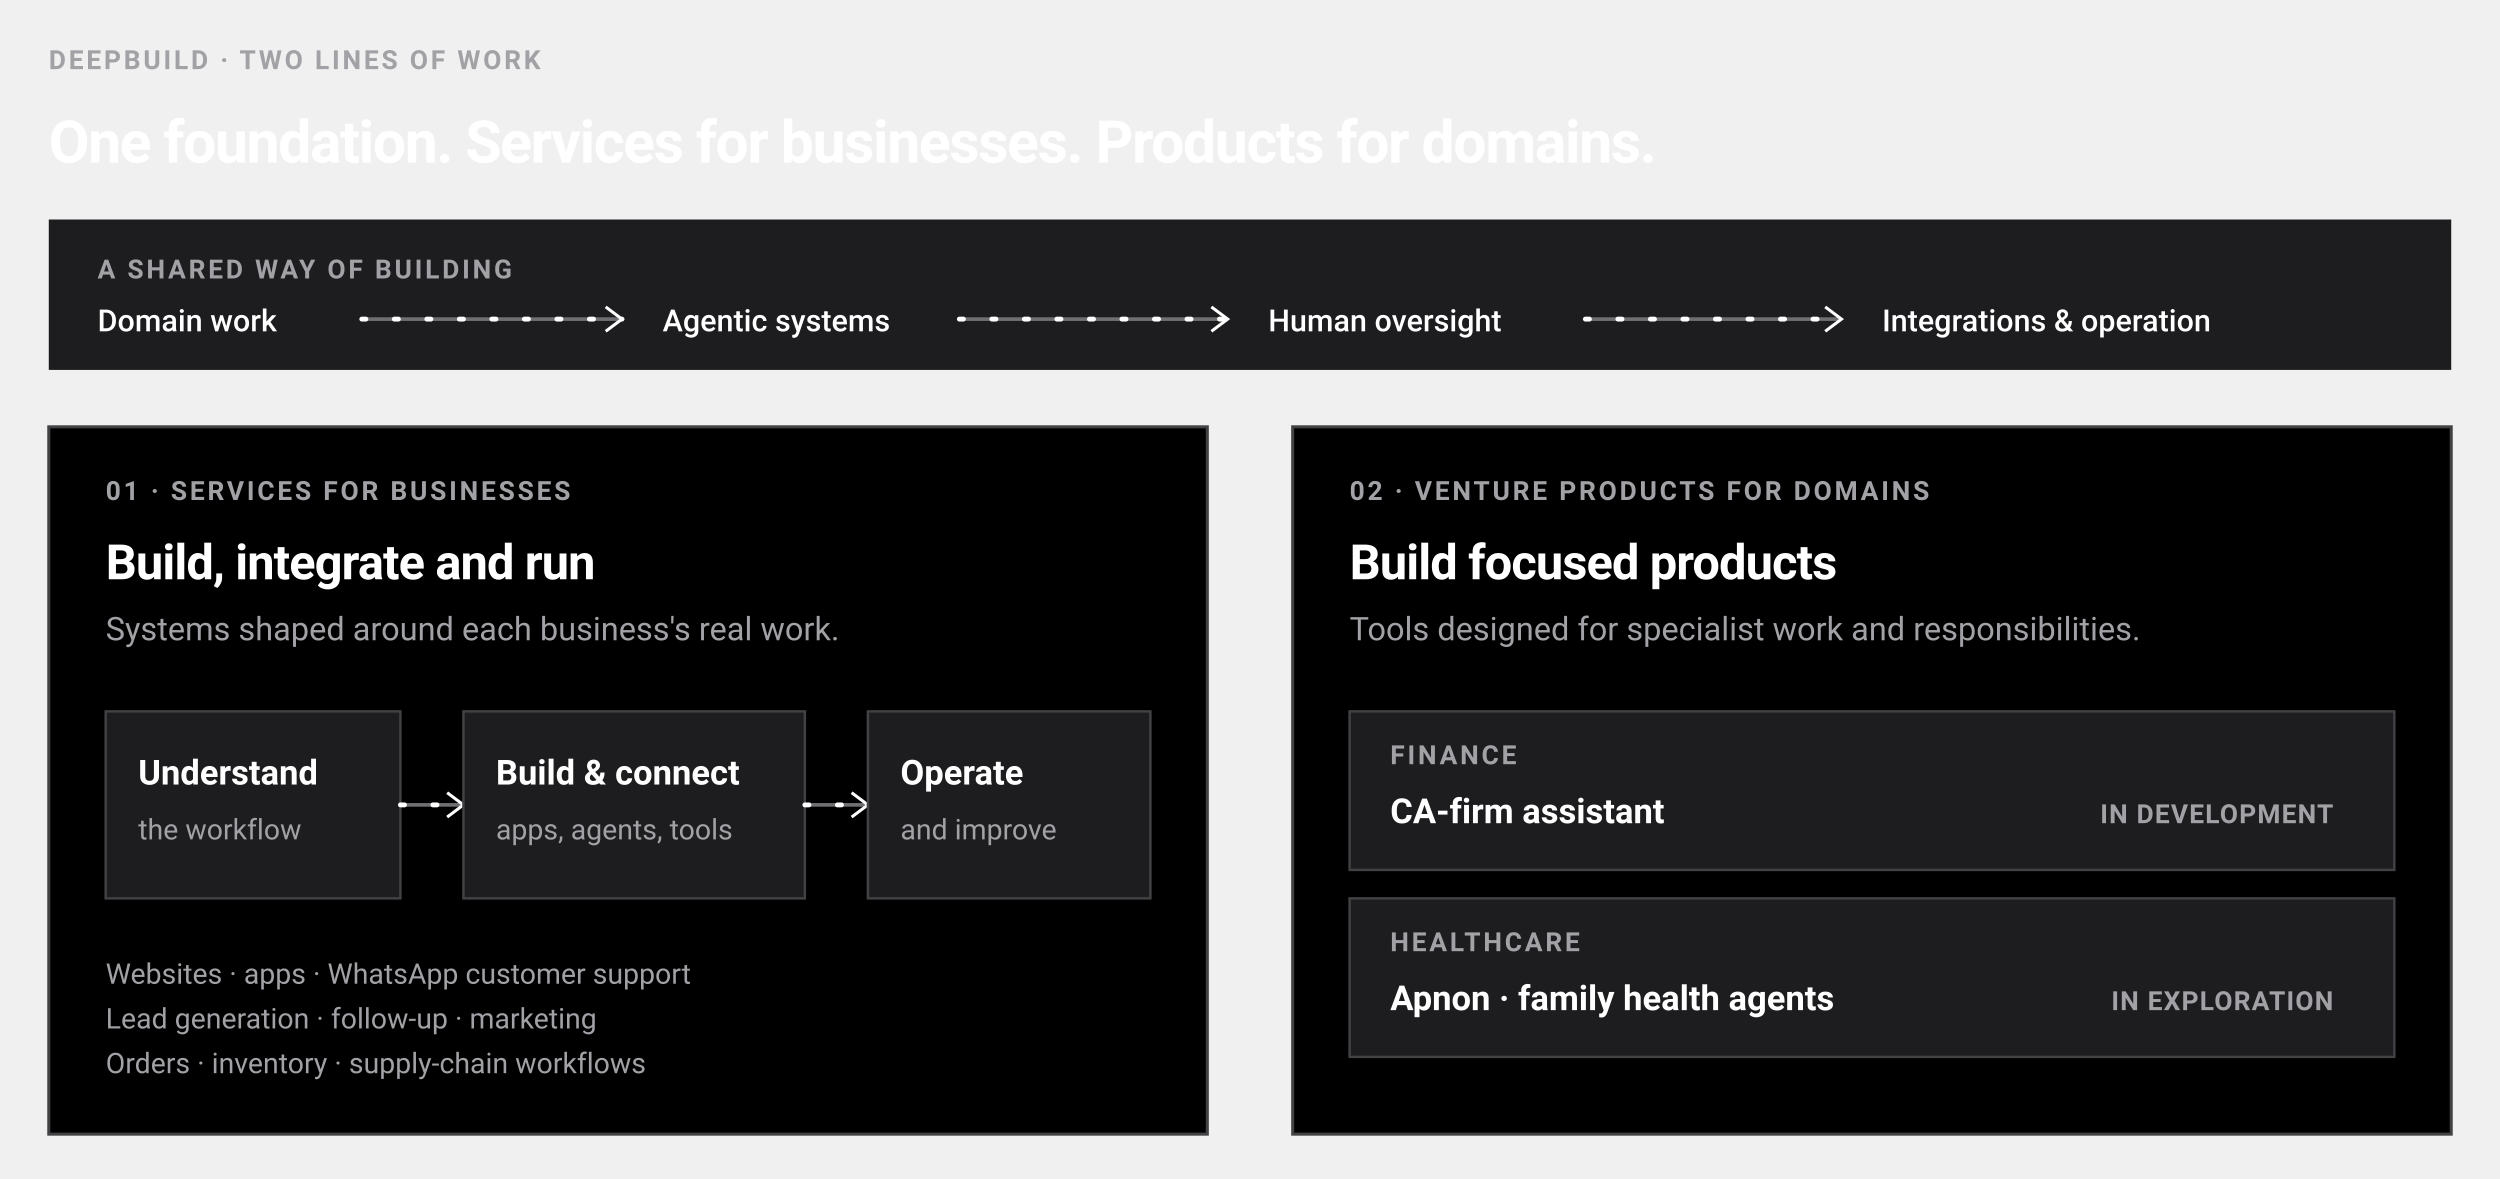
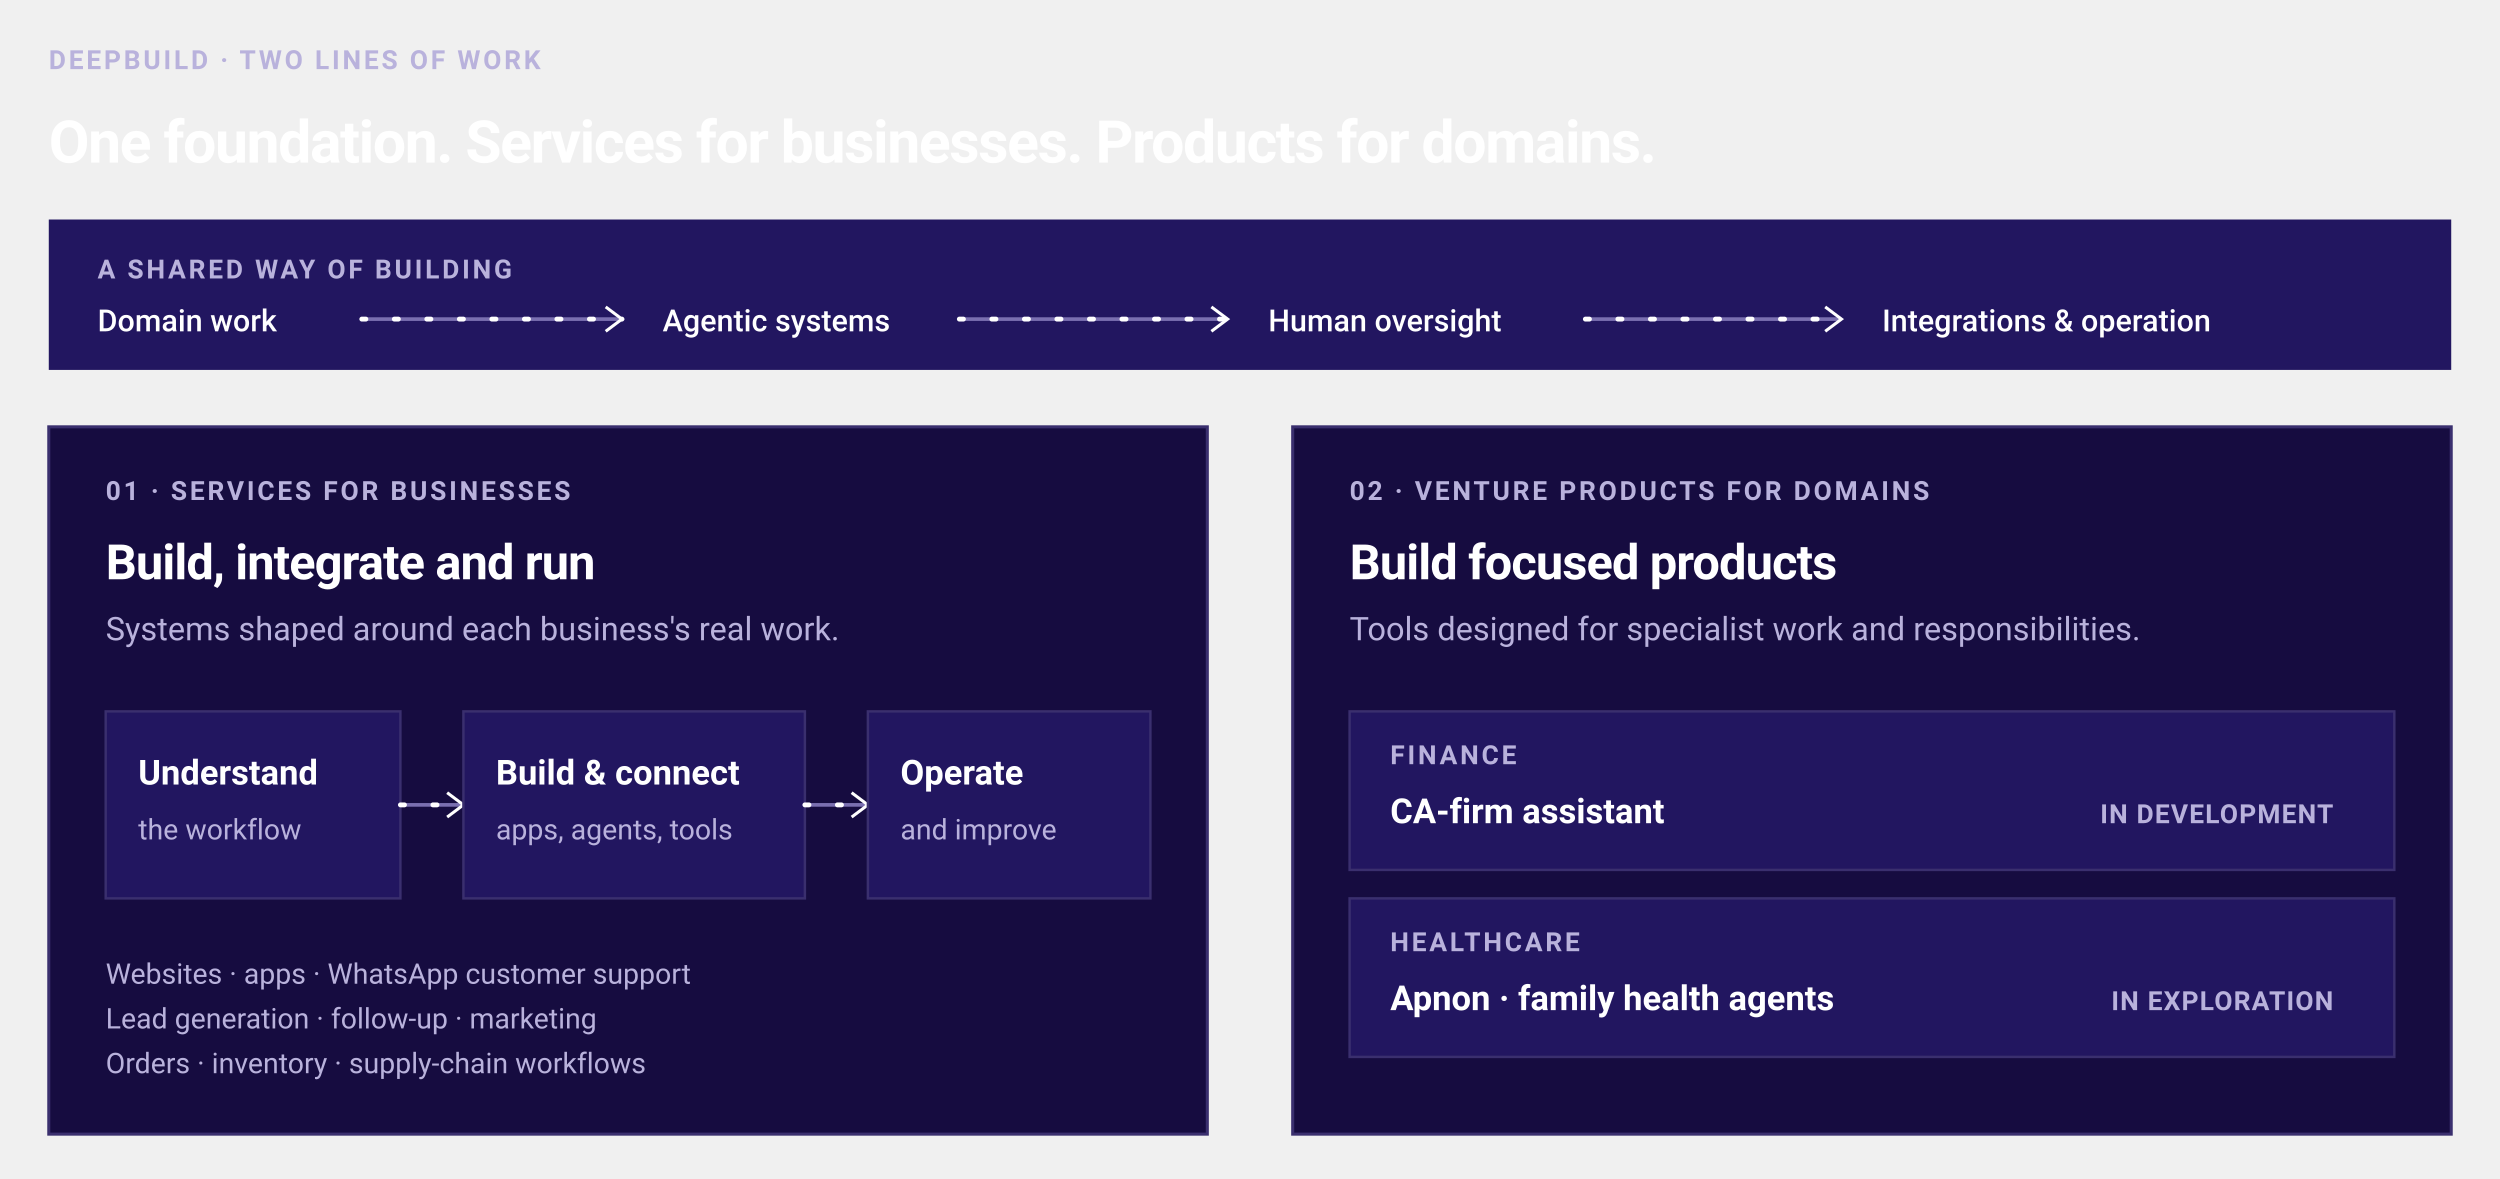
<svg xmlns="http://www.w3.org/2000/svg" viewBox="0 0 1230 580" role="img" aria-labelledby="title description">
  <style>
    text { font-family: -apple-system, BlinkMacSystemFont, system-ui, "Segoe UI", Roboto, Arial, sans-serif; }
-     .eyebrow { fill: #a1a1a6; font-size: 13px; font-weight: 600; letter-spacing: 1.35px; }
+     .eyebrow { fill: #b9b2dc; font-size: 13px; font-weight: 600; letter-spacing: 1.35px; }
    .title { fill: #ffffff; font-size: 29px; font-weight: 600; letter-spacing: -0.7px; }
-     .shared { fill: #1d1d1f; }
+     .shared { fill: #221660; }
    .shared-text { fill: #ffffff; font-size: 15px; font-weight: 500; }
-     .card { fill: #000000; stroke: #424245; stroke-width: 1.5; }
-     .card-soft { fill: #1d1d1f; stroke: #424245; stroke-width: 1.2; }
+     .card { fill: #160c40; stroke: #3a2f6e; stroke-width: 1.5; }
+     .card-soft { fill: #221660; stroke: #3a2f6e; stroke-width: 1.2; }
    .heading { fill: #ffffff; font-size: 24px; font-weight: 600; letter-spacing: -0.45px; }
-     .body { fill: #a1a1a6; font-size: 16px; font-weight: 400; }
-     .small { fill: #a1a1a6; font-size: 14px; font-weight: 400; }
+     .body { fill: #b9b2dc; font-size: 16px; font-weight: 400; }
+     .small { fill: #b9b2dc; font-size: 14px; font-weight: 400; }
    .item-title { fill: #ffffff; font-size: 17px; font-weight: 600; }
-     .status { fill: #a1a1a6; font-size: 13px; font-weight: 600; letter-spacing: 0.55px; }
-     .connector { fill: none; stroke: #6e6e73; stroke-width: 1.8; }
+     .status { fill: #b9b2dc; font-size: 13px; font-weight: 600; letter-spacing: 0.55px; }
+     .connector { fill: none; stroke: #7a6fb0; stroke-width: 1.8; }
    .moving-connector { fill: none; stroke: #ffffff; stroke-width: 2.4; stroke-dasharray: 2 14; stroke-linecap: round; animation: flow 4s linear infinite; }
    .arrow { fill: none; stroke: #ffffff; stroke-width: 1.5; }
    @keyframes flow { to { stroke-dashoffset: -64; } }
    @media (prefers-reduced-motion: reduce) { .moving-connector { animation: none; } }
  </style>
  <text class="eyebrow" x="24" y="34">DEEPBUILD · TWO LINES OF WORK</text>
  <text class="title" x="24" y="80">One foundation. Services for businesses. Products for domains.</text>
  <rect class="shared" x="24" y="108" width="1182" height="74" />
  <text class="eyebrow" x="48" y="137">A SHARED WAY OF BUILDING</text>
  <text class="shared-text" x="48" y="163">Domain work</text>
  <path class="connector" d="M178 157 H306" />
  <path class="moving-connector" d="M178 157 H306" />
  <path class="arrow" d="M298 151 L306 157 L298 163" />
  <text class="shared-text" x="326" y="163">Agentic systems</text>
  <path class="connector" d="M472 157 H604" />
  <path class="moving-connector" d="M472 157 H604" />
  <path class="arrow" d="M596 151 L604 157 L596 163" />
  <text class="shared-text" x="624" y="163">Human oversight</text>
  <path class="connector" d="M780 157 H906" />
  <path class="moving-connector" d="M780 157 H906" />
  <path class="arrow" d="M898 151 L906 157 L898 163" />
  <text class="shared-text" x="926" y="163">Integrations &amp; operation</text>
  <rect class="card" x="24" y="210" width="570" height="348" />
  <text class="eyebrow" x="52" y="246">01 · SERVICES FOR BUSINESSES</text>
  <text class="heading" x="52" y="285">Build, integrate and run</text>
  <text class="body" x="52" y="315">Systems shaped around each business's real work.</text>
  <rect class="card-soft" x="52" y="350" width="145" height="92" />
  <text class="item-title" x="68" y="386">Understand</text>
  <text class="small" x="68" y="413">the workflow</text>
  <path class="connector" d="M197 396 H228" />
  <path class="moving-connector" d="M197 396 H228" />
  <path class="arrow" d="M220 390 L228 396 L220 402" />
  <rect class="card-soft" x="228" y="350" width="168" height="92" />
  <text class="item-title" x="244" y="386">Build &amp; connect</text>
  <text class="small" x="244" y="413">apps, agents, tools</text>
  <path class="connector" d="M396 396 H427" />
  <path class="moving-connector" d="M396 396 H427" />
  <path class="arrow" d="M419 390 L427 396 L419 402" />
  <rect class="card-soft" x="427" y="350" width="139" height="92" />
  <text class="item-title" x="443" y="386">Operate</text>
  <text class="small" x="443" y="413">and improve</text>
  <text class="small" x="52" y="484">Websites · apps · WhatsApp customer support</text>
  <text class="small" x="52" y="506">Lead generation · follow-up · marketing</text>
  <text class="small" x="52" y="528">Orders · inventory · supply-chain workflows</text>
  <rect class="card" x="636" y="210" width="570" height="348" />
  <text class="eyebrow" x="664" y="246">02 · VENTURE PRODUCTS FOR DOMAINS</text>
  <text class="heading" x="664" y="285">Build focused products</text>
  <text class="body" x="664" y="315">Tools designed for specialist work and responsibilities.</text>
  <rect class="card-soft" x="664" y="350" width="514" height="78" />
  <text class="eyebrow" x="684" y="376">FINANCE</text>
  <text class="item-title" x="684" y="405">CA-firm assistant</text>
  <text class="status" x="1148" y="405" text-anchor="end">IN DEVELOPMENT</text>
  <rect class="card-soft" x="664" y="442" width="514" height="78" />
  <text class="eyebrow" x="684" y="468">HEALTHCARE</text>
  <text class="item-title" x="684" y="497">Apnon · family health agents</text>
  <text class="status" x="1148" y="497" text-anchor="end">IN EXPLORATION</text>
</svg>
